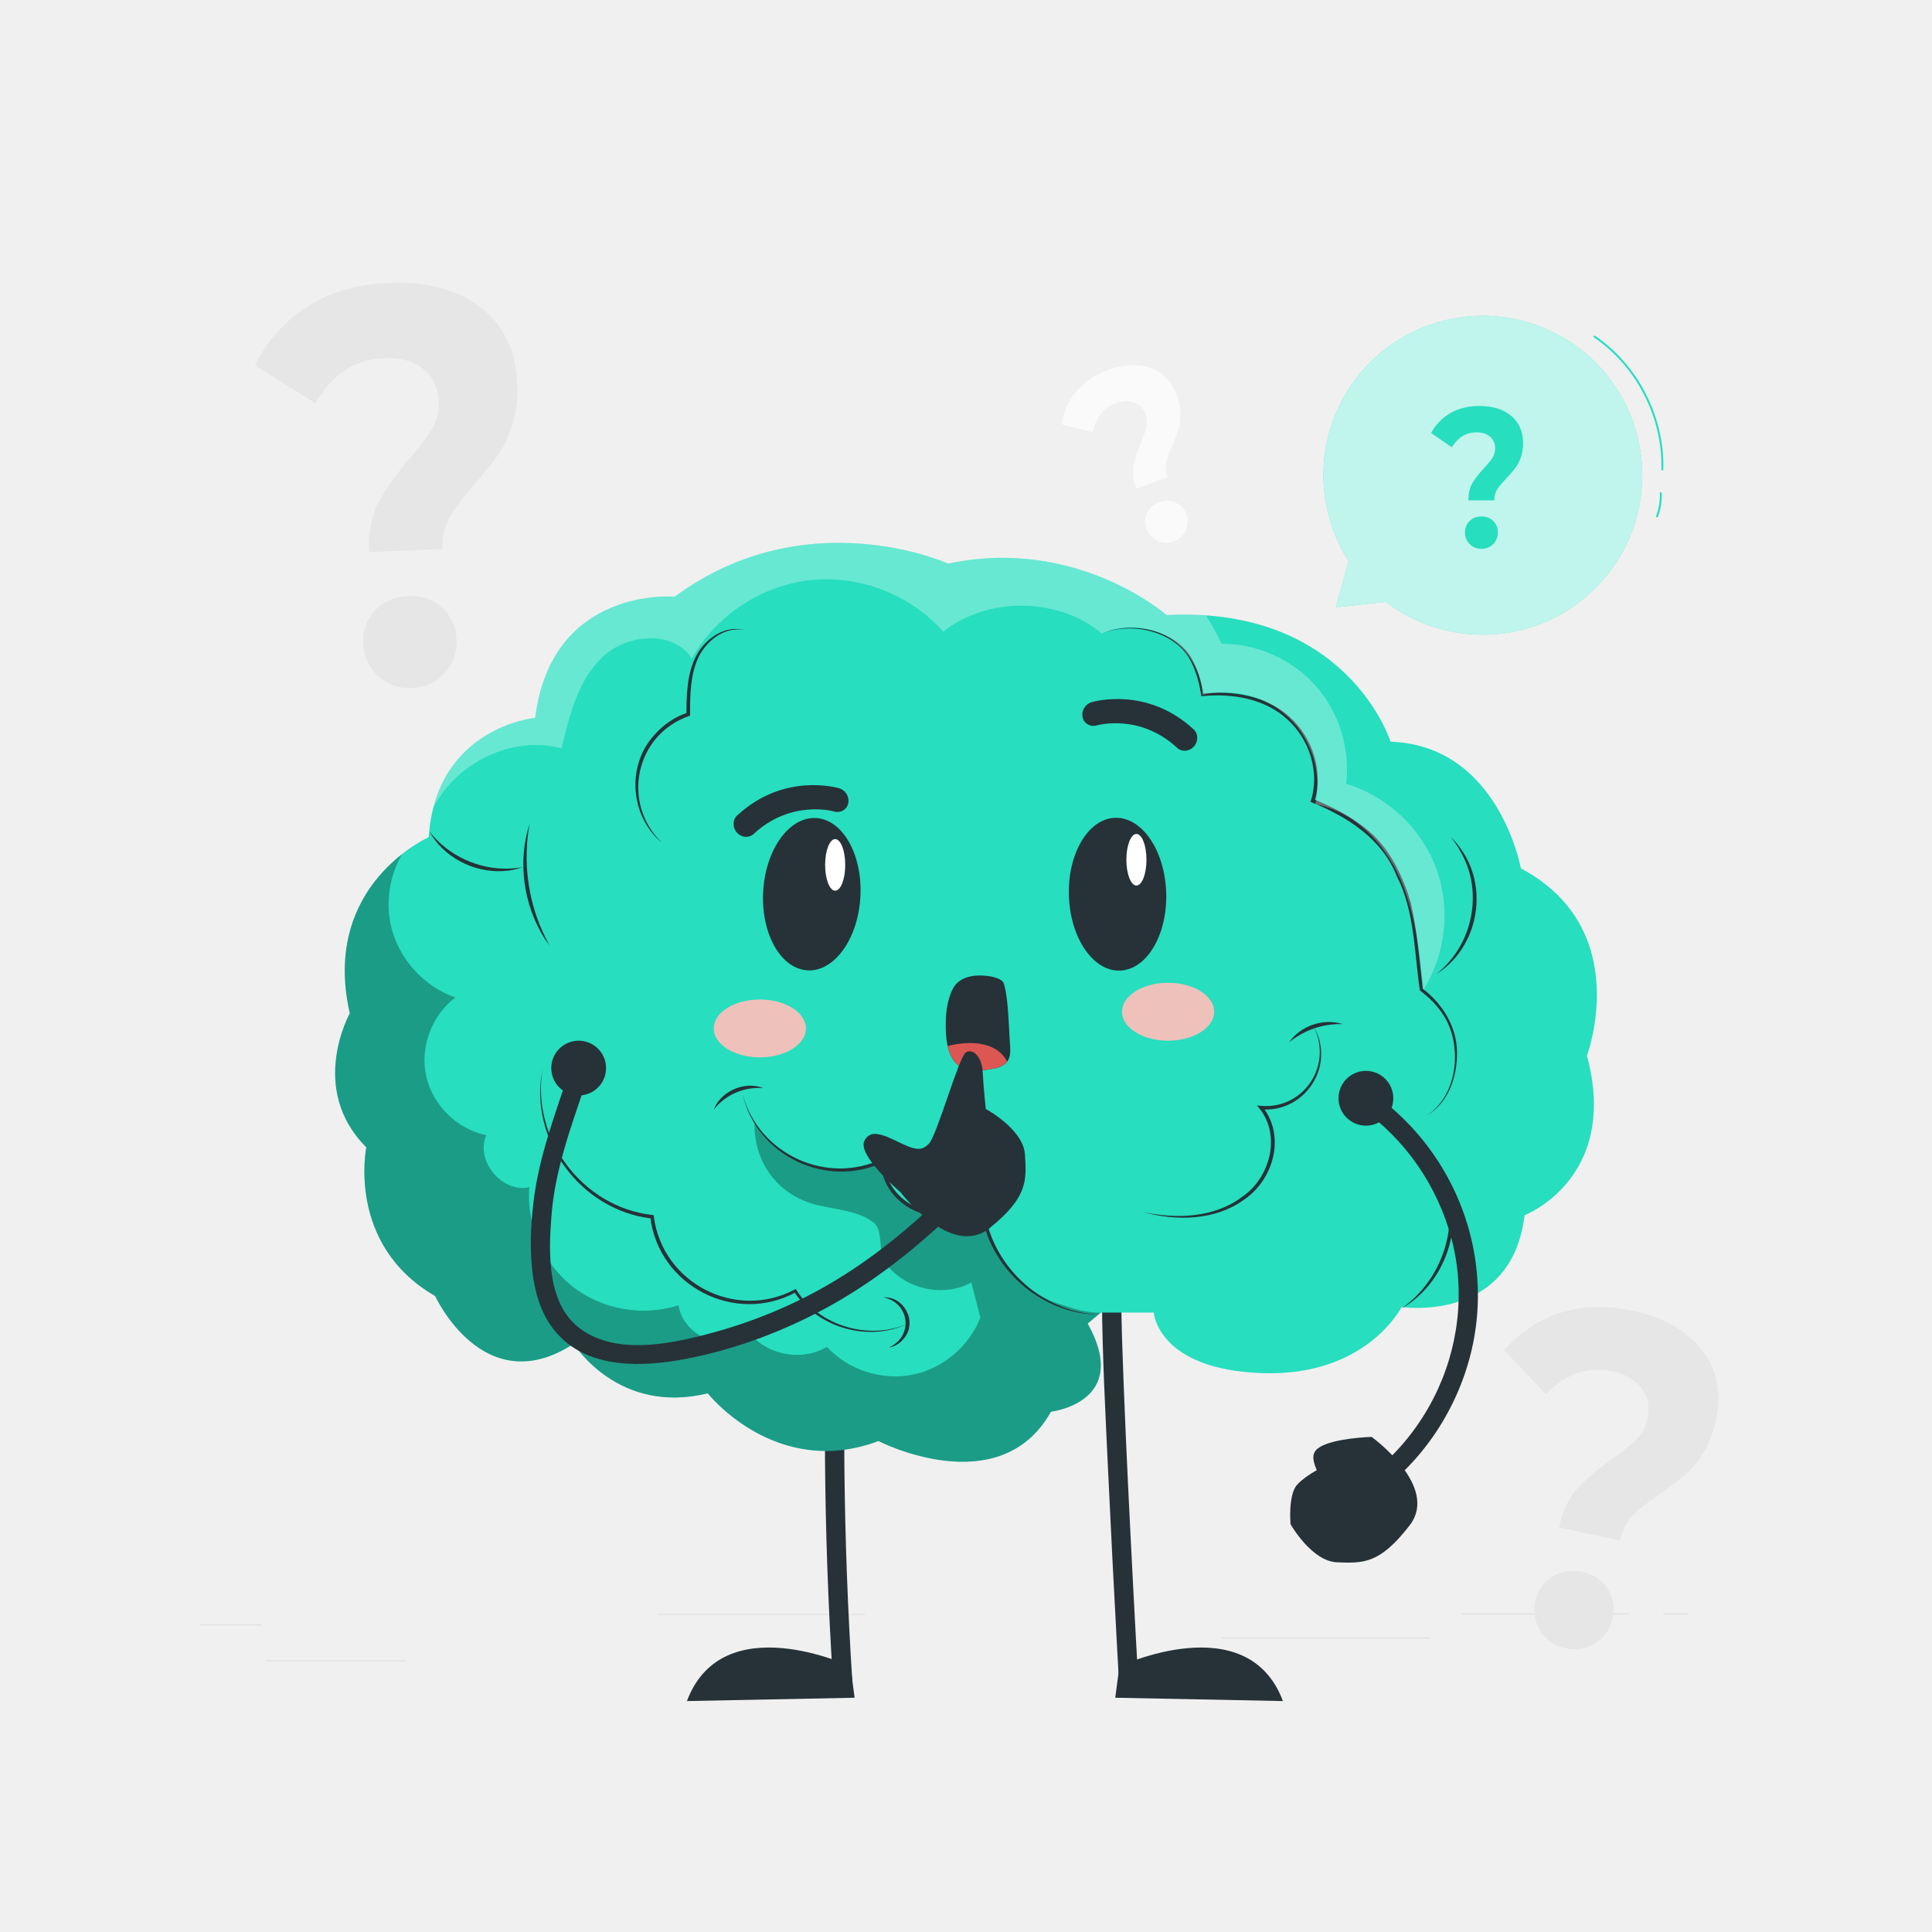
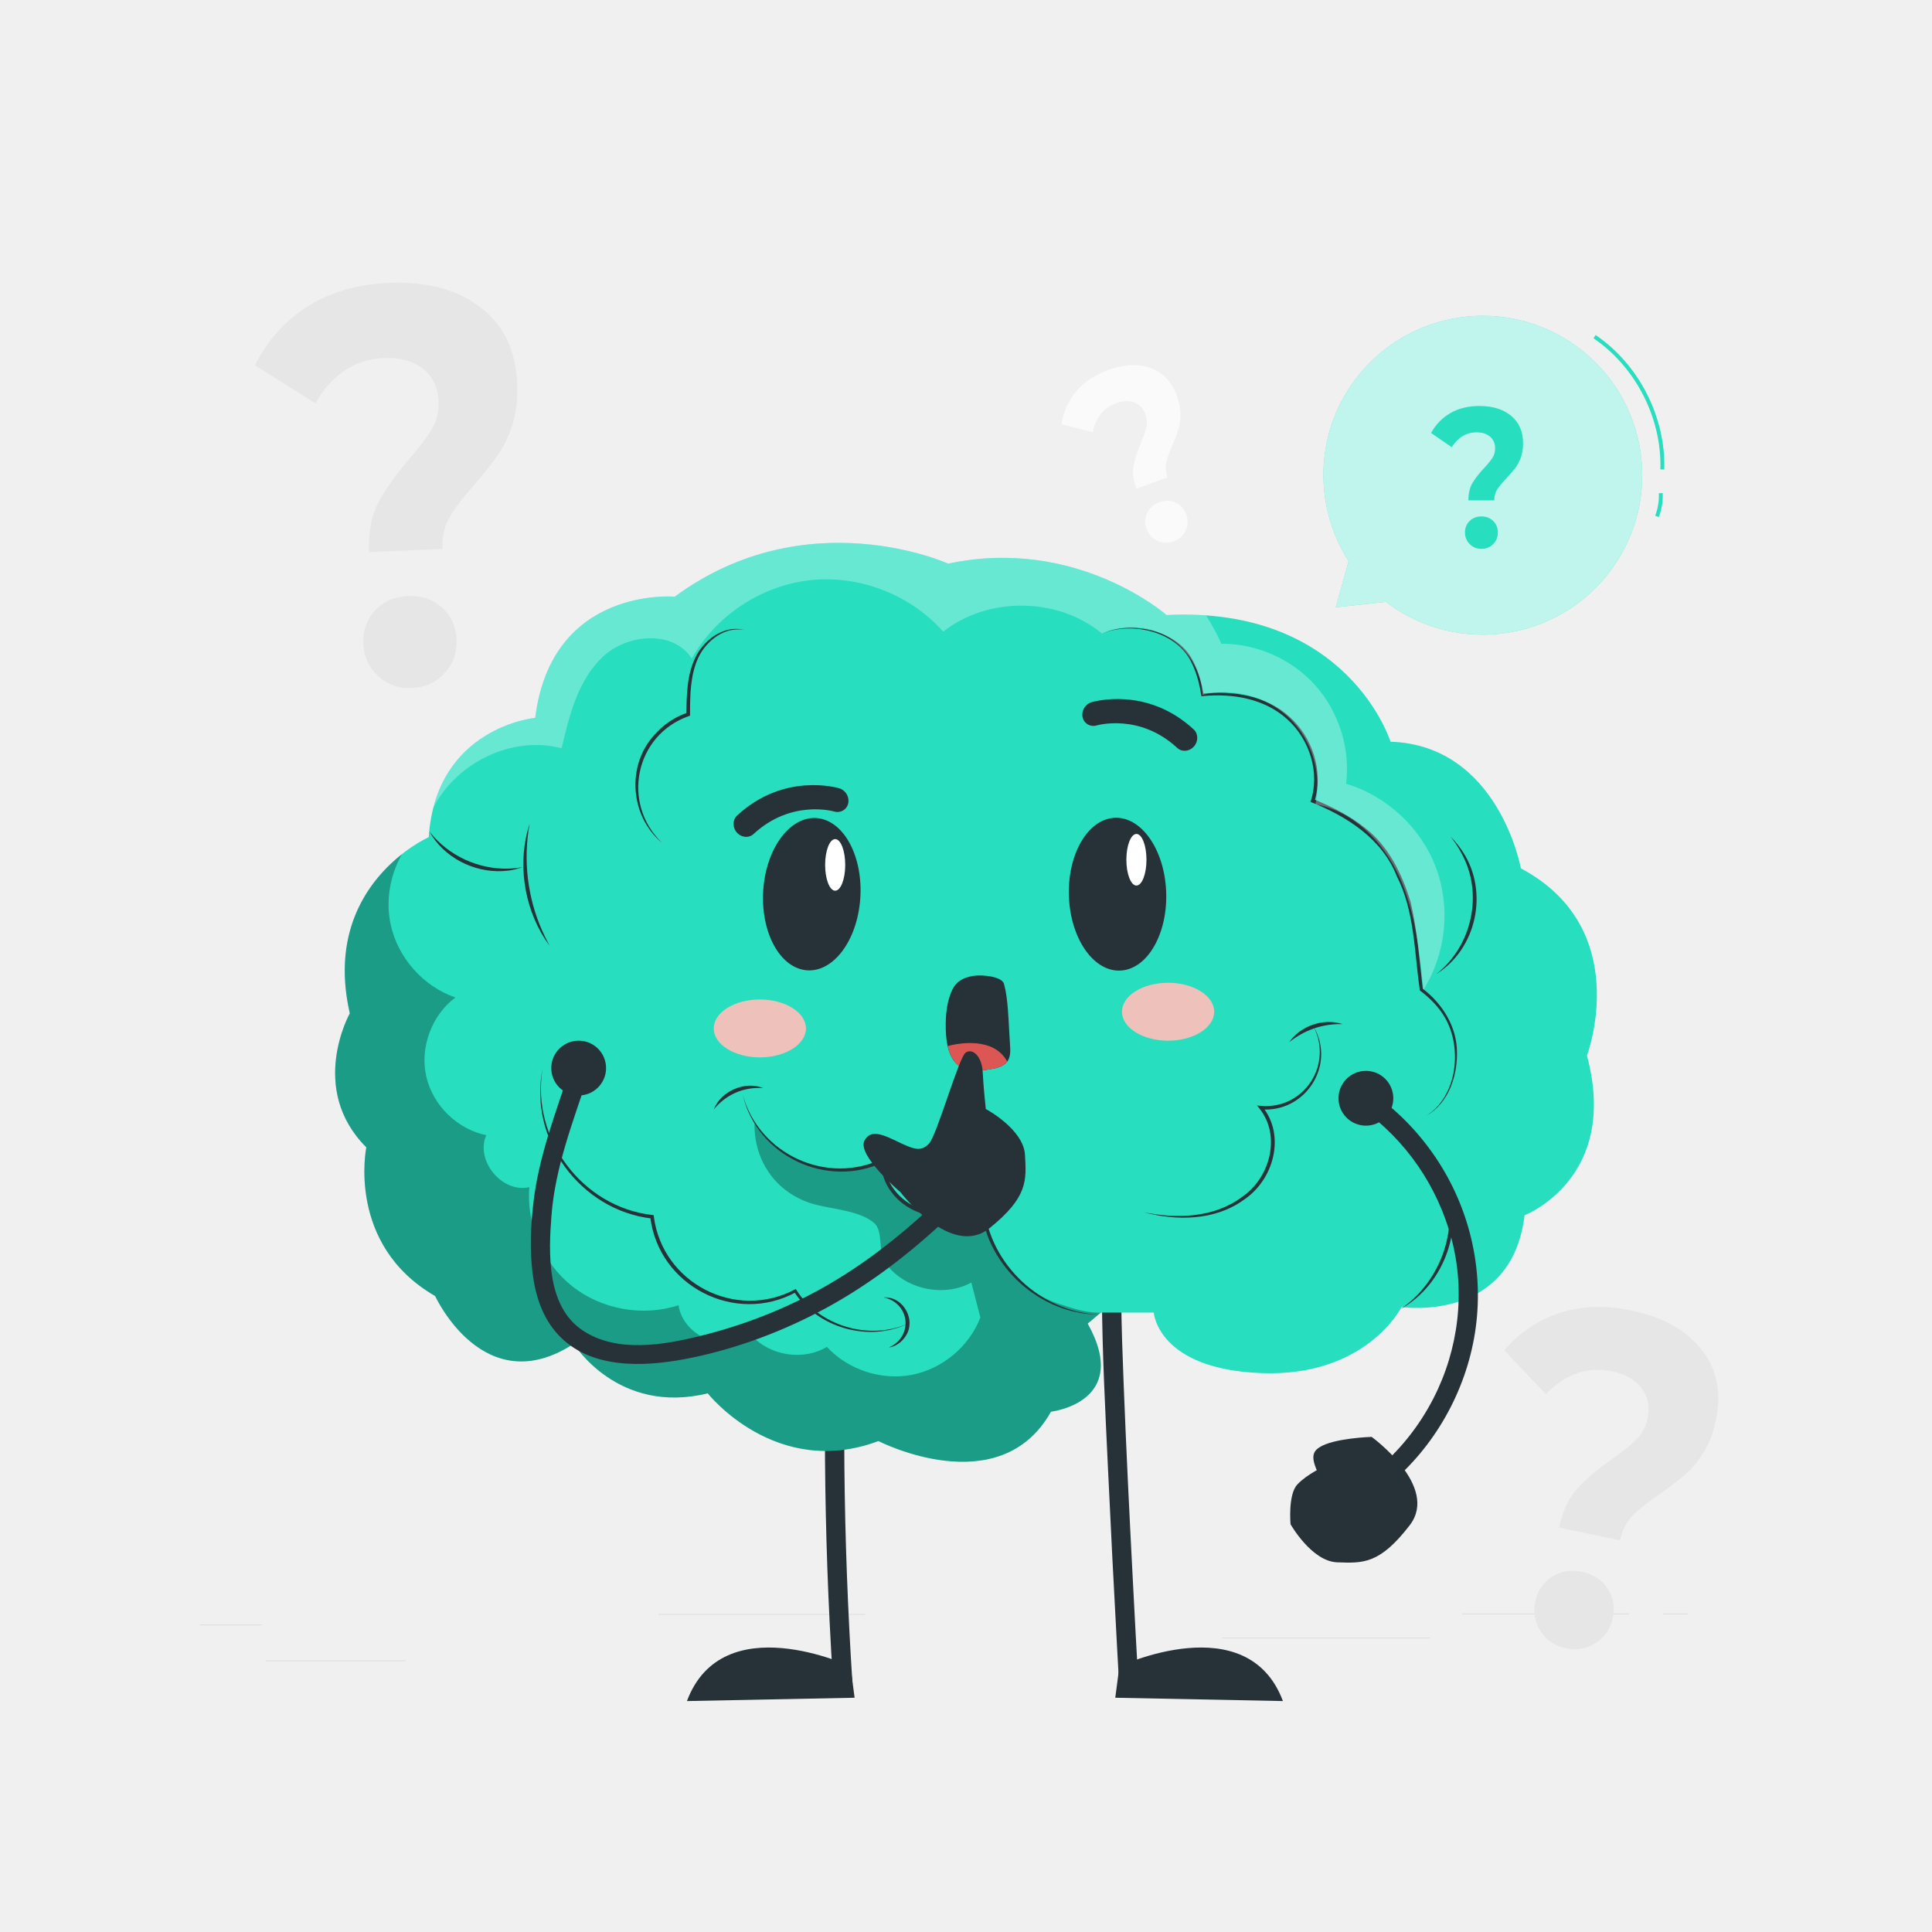
<svg xmlns="http://www.w3.org/2000/svg" width="500" height="500" viewBox="0 0 500 500" fill="none">
  <path d="M67.732 420.396H51.672V420.646H67.732V420.396Z" fill="#E0E0E0" />
  <path d="M223.882 417.686H170.352V417.936H223.882V417.686Z" fill="#E0E0E0" />
  <path d="M104.982 429.686H68.732V429.936H104.982V429.686Z" fill="#E0E0E0" />
  <path d="M421.542 417.556H378.352V417.806H421.542V417.556Z" fill="#E0E0E0" />
  <path d="M436.782 417.556H430.452V417.806H436.782V417.556Z" fill="#E0E0E0" />
  <path d="M370.102 423.786H316.212V424.036H370.102V423.786Z" fill="#E0E0E0" />
  <path d="M408.147 385.3C410.364 382.859 413.391 380.287 417.226 377.583C420.038 375.605 422.157 373.89 423.585 372.438C425.017 370.987 425.953 369.196 426.398 367.064C427.028 364.038 426.5 361.429 424.81 359.24C423.121 357.051 420.57 355.602 417.157 354.891C413.88 354.208 410.804 354.4 407.93 355.468C405.054 356.531 402.448 358.32 400.109 360.818L389.278 349.466C393.297 344.837 398.094 341.606 403.674 339.779C409.251 337.951 415.455 337.749 422.284 339.172C430.297 340.842 436.306 344.189 440.312 349.208C444.318 354.227 445.579 360.298 444.095 367.422C443.395 370.78 442.311 373.627 440.842 375.968C439.373 378.31 437.776 380.221 436.05 381.695C434.327 383.173 432.144 384.833 429.508 386.677C426.368 388.841 424.013 390.721 422.445 392.315C420.877 393.909 419.818 396.017 419.271 398.638L403.492 395.35C404.381 391.092 405.93 387.744 408.147 385.3ZM398.723 422.172C397.21 419.831 396.743 417.268 397.324 414.482C397.904 411.699 399.329 409.568 401.6 408.09C403.87 406.615 406.471 406.18 409.395 406.789C412.323 407.399 414.53 408.836 416.022 411.095C417.514 413.357 417.969 415.88 417.39 418.663C416.809 421.45 415.362 423.614 413.04 425.156C410.718 426.698 408.132 427.17 405.273 426.575C402.418 425.979 400.232 424.513 398.723 422.172Z" fill="#E6E6E6" />
  <path d="M97.928 130.047C99.756 126.614 102.472 122.796 106.074 118.593C108.717 115.517 110.642 112.942 111.855 110.867C113.072 108.793 113.624 106.474 113.514 103.907C113.358 100.264 111.998 97.434 109.432 95.42C106.866 93.406 103.53 92.489 99.422 92.665C95.477 92.834 92.016 93.944 89.039 95.998C86.058 98.046 83.597 100.847 81.647 104.381L65.974 94.539C69.229 88.082 73.777 82.998 79.629 79.293C85.476 75.587 92.512 73.559 100.732 73.208C110.378 72.796 118.218 74.883 124.252 79.461C130.286 84.04 133.487 90.616 133.853 99.192C134.026 103.234 133.611 106.804 132.609 109.906C131.607 113.009 130.336 115.657 128.789 117.842C127.247 120.031 125.231 122.562 122.752 125.434C119.788 128.818 117.64 131.649 116.309 133.926C114.978 136.203 114.377 138.92 114.512 142.075L95.518 142.887C95.299 137.761 96.102 133.484 97.928 130.047ZM97.834 174.937C95.426 172.699 94.15 169.904 94.007 166.549C93.864 163.199 94.876 160.349 97.044 158.002C99.212 155.658 102.061 154.407 105.58 154.256C109.104 154.105 112.044 155.11 114.405 157.26C116.766 159.414 118.018 162.167 118.161 165.517C118.304 168.872 117.276 171.765 115.068 174.201C112.859 176.637 110.039 177.926 106.598 178.073C103.162 178.22 100.238 177.176 97.834 174.937Z" fill="#E6E6E6" />
  <path d="M158.297 106.946C159.857 105.291 161.977 103.557 164.656 101.741C166.621 100.413 168.103 99.257 169.107 98.274C170.113 97.292 170.781 96.069 171.115 94.604C171.588 92.526 171.257 90.72 170.12 89.189C168.983 87.658 167.243 86.626 164.899 86.093C162.648 85.58 160.525 85.673 158.529 86.373C156.532 87.069 154.713 88.269 153.068 89.962L145.745 81.996C148.575 78.855 151.924 76.689 155.795 75.501C159.664 74.312 163.945 74.252 168.635 75.32C174.139 76.574 178.239 78.959 180.937 82.47C183.635 85.982 184.427 90.185 183.312 95.078C182.787 97.384 182.003 99.334 180.96 100.93C179.917 102.526 178.792 103.824 177.583 104.818C176.376 105.815 174.849 106.932 173.008 108.17C170.815 109.622 169.167 110.888 168.066 111.967C166.964 113.046 166.207 114.486 165.797 116.286L154.959 113.818C155.626 110.891 156.737 108.603 158.297 106.946ZM151.328 132.25C150.315 130.617 150.026 128.844 150.462 126.929C150.897 125.017 151.907 123.566 153.492 122.576C155.076 121.588 156.875 121.321 158.884 121.779C160.895 122.237 162.398 123.256 163.398 124.833C164.398 126.411 164.68 128.157 164.244 130.069C163.808 131.983 162.782 133.457 161.162 134.49C159.541 135.524 157.752 135.816 155.788 135.369C153.827 134.922 152.338 133.883 151.328 132.25Z" fill="#F0F0F0" />
  <path d="M414.695 188.736C413.869 190.14 412.664 191.688 411.082 193.383C409.921 194.623 409.07 195.666 408.525 196.512C407.979 197.358 407.706 198.318 407.706 199.394C407.706 200.921 408.225 202.129 409.262 203.018C410.299 203.906 411.679 204.35 413.401 204.35C415.055 204.35 416.523 203.947 417.805 203.141C419.089 202.337 420.169 201.21 421.048 199.766L427.429 204.164C425.952 206.808 423.958 208.853 421.443 210.299C418.93 211.745 415.95 212.468 412.505 212.468C408.462 212.468 405.219 211.455 402.776 209.431C400.333 207.407 399.112 204.599 399.112 201.004C399.112 199.31 399.349 197.824 399.824 196.543C400.299 195.263 400.878 194.177 401.564 193.291C402.248 192.403 403.137 191.38 404.226 190.223C405.527 188.86 406.476 187.714 407.074 186.785C407.672 185.856 407.971 184.73 407.971 183.408H415.932C415.933 185.556 415.521 187.331 414.695 188.736ZM415.537 169.956C416.505 170.935 416.988 172.128 416.988 173.534C416.988 174.938 416.514 176.113 415.564 177.056C414.615 177.998 413.401 178.471 411.926 178.471C410.449 178.471 409.237 177.998 408.287 177.056C407.338 176.113 406.863 174.938 406.863 173.534C406.863 172.128 407.345 170.936 408.312 169.956C409.28 168.976 410.483 168.487 411.925 168.487C413.367 168.487 414.571 168.976 415.537 169.956Z" fill="#F0F0F0" />
  <path d="M65.931 187.448C65.877 185.691 66.085 183.584 66.554 181.126C66.9 179.326 67.077 177.884 67.087 176.798C67.099 175.711 66.794 174.678 66.175 173.695C65.296 172.301 64.127 171.496 62.668 171.283C61.209 171.069 59.695 171.459 58.123 172.45C56.613 173.402 55.505 174.615 54.799 176.088C54.09 177.561 53.753 179.212 53.782 181.036L45.425 180.694C45.252 177.43 45.895 174.415 47.358 171.648C48.819 168.882 51.124 166.506 54.269 164.523C57.96 162.195 61.504 161.254 64.899 161.695C68.294 162.136 71.026 163.997 73.095 167.278C74.07 168.825 74.709 170.318 75.013 171.76C75.317 173.202 75.413 174.526 75.297 175.731C75.184 176.936 74.961 178.381 74.633 180.064C74.23 182.057 74.024 183.65 74.012 184.842C74.001 186.034 74.376 187.235 75.137 188.442L67.869 193.025C66.631 191.064 65.986 189.207 65.931 187.448ZM75.973 205.077C74.526 204.74 73.398 203.93 72.588 202.646C71.78 201.364 71.537 200.019 71.86 198.611C72.184 197.205 73.02 196.074 74.367 195.225C75.716 194.375 77.094 194.108 78.503 194.422C79.913 194.737 81.022 195.535 81.83 196.817C82.64 198.101 82.886 199.466 82.567 200.918C82.248 202.37 81.431 203.508 80.114 204.339C78.8 205.169 77.418 205.416 75.973 205.077Z" fill="#F0F0F0" />
  <path d="M293.373 120.629C293.683 118.899 294.323 116.88 295.29 114.573C296.001 112.884 296.472 111.509 296.706 110.448C296.942 109.387 296.858 108.313 296.455 107.224C295.883 105.678 294.906 104.649 293.523 104.139C292.14 103.628 290.578 103.696 288.835 104.341C287.161 104.96 285.826 105.918 284.83 107.213C283.831 108.507 283.161 110.053 282.812 111.844L274.706 109.782C275.211 106.553 276.464 103.736 278.468 101.331C280.47 98.927 283.216 97.079 286.703 95.789C290.796 94.275 294.457 94.087 297.688 95.22C300.918 96.354 303.206 98.739 304.552 102.378C305.186 104.093 305.503 105.686 305.502 107.16C305.501 108.634 305.321 109.949 304.959 111.103C304.599 112.259 304.083 113.627 303.414 115.206C302.608 117.073 302.076 118.588 301.819 119.752C301.562 120.916 301.68 122.168 302.175 123.507L294.116 126.488C293.311 124.312 293.064 122.361 293.373 120.629ZM299.553 139.954C298.207 139.325 297.271 138.299 296.744 136.876C296.218 135.455 296.259 134.088 296.866 132.778C297.474 131.469 298.526 130.536 300.019 129.984C301.514 129.431 302.918 129.455 304.232 130.053C305.546 130.653 306.466 131.663 306.992 133.085C307.519 134.508 307.477 135.896 306.865 137.249C306.252 138.603 305.218 139.548 303.758 140.088C302.299 140.628 300.897 140.584 299.553 139.954Z" fill="#FAFAFA" />
  <path d="M220.614 435.631C219.404 416.959 218.704 398.256 218.528 379.546C218.478 374.248 218.471 368.949 218.503 363.651C218.523 360.433 213.523 360.429 213.503 363.651C213.39 382.361 213.786 401.074 214.707 419.762C214.968 425.054 215.271 430.344 215.614 435.631C215.701 436.979 216.7 438.131 218.114 438.131C219.4 438.131 220.702 436.986 220.614 435.631Z" fill="#263238" />
  <path d="M220.102 431.271C220.102 431.271 186.996 415.651 177.778 440.233L221.17 439.372L220.102 431.271Z" fill="#263238" />
  <path d="M294.613 435.631C294.103 426.605 293.623 417.578 293.155 408.55C292.276 391.602 291.435 374.65 290.783 357.692C290.502 350.386 290.224 343.075 290.176 335.763C290.155 332.547 285.154 332.54 285.176 335.763C285.274 350.507 286.057 365.259 286.742 379.984C287.457 395.337 288.249 410.686 289.083 426.033C289.257 429.232 289.432 432.432 289.613 435.631C289.794 438.831 294.795 438.852 294.613 435.631Z" fill="#263238" />
  <path d="M289.697 431.271C289.697 431.271 322.803 415.651 332.021 440.233L288.629 439.372L289.697 431.271Z" fill="#263238" />
  <path d="M138.507 185.777C138.507 185.777 112.855 188.152 110.955 216.654C110.955 216.654 82.928 229.005 90.529 262.257C90.529 262.257 79.603 281.733 94.804 296.934C94.804 296.934 89.579 322.111 112.618 335.412C112.618 335.412 125.206 362.964 148.483 347.763C148.483 347.763 159.884 366.289 183.16 360.589C183.16 360.589 200.736 382.916 227.338 372.94C227.338 372.94 258.69 389.091 271.991 365.339C271.991 365.339 292.892 362.964 281.492 342.537L284.895 339.687H298.593C298.593 339.687 299.543 354.413 326.62 355.363C353.697 356.313 362.723 338.262 362.723 338.262C362.723 338.262 391.225 342.537 394.55 314.51C394.55 314.51 419.252 305.009 410.701 273.182C410.701 273.182 423.052 240.405 393.6 224.729C393.6 224.729 387.9 192.902 359.873 191.952C359.873 191.952 348.947 156.8 301.919 159.175C301.919 159.175 278.642 138.749 245.39 145.874C245.39 145.874 208.813 129.248 174.61 154.425C174.61 154.425 142.783 151.575 138.507 185.777Z" fill="#27DEBF" />
  <g opacity="0.3">
    <path d="M253.386 312.763C244.21 318.043 228.663 311.784 228.6 300.283C216.212 305.096 202.756 301.987 195.271 290.403C194.973 300.685 201.223 309.227 211.187 311.785C215.853 312.983 222.634 313.369 226.256 316.545C228.638 318.634 227.229 324.126 229.048 326.72C233.853 333.571 244.046 335.941 251.381 331.914C252.161 334.928 252.94 337.942 253.72 340.956C250.836 348.476 243.889 354.293 235.978 355.809C228.068 357.325 219.462 354.49 214.001 348.569C207.886 352.242 199.236 350.915 194.503 345.58C187.956 350.536 176.763 345.925 175.606 337.796C166.383 340.814 155.702 338.907 148.094 332.885C140.485 326.862 136.177 316.904 136.997 307.235C129.974 308.87 122.936 300.379 125.846 293.782C118.334 292.254 111.99 286.037 110.311 278.558C108.631 271.079 111.708 262.746 117.845 258.152C109.501 255.274 102.907 247.806 101.084 239.17C99.791 233.047 100.939 226.498 104.016 221.061C96.271 227.168 85.452 240.044 90.53 262.259C90.53 262.259 79.604 281.735 94.805 296.936C94.805 296.936 89.58 322.113 112.619 335.414C112.619 335.414 125.207 362.966 148.484 347.765C148.484 347.765 159.885 366.291 183.161 360.591C183.161 360.591 200.737 382.917 227.339 372.942C227.339 372.942 258.691 389.093 271.992 365.342C271.992 365.342 292.893 362.967 281.493 342.54L284.896 339.69H286.253C281.224 339.971 277.937 338.675 274.123 337.46C263.565 334.091 255.673 323.606 253.386 312.763Z" fill="black" />
  </g>
  <path d="M111.139 215.195C115.998 221.473 123.907 225.096 131.815 224.79L133.516 224.675C134.077 224.585 134.642 224.506 135.215 224.434C134.67 224.61 134.119 224.779 133.562 224.936L131.86 225.278L130.127 225.438C122.587 225.85 114.8 221.874 111.139 215.195Z" fill="#263238" />
  <path d="M137.062 213.168C135.353 222.545 136.488 232.373 140.407 241.062C140.893 242.157 141.671 243.689 142.221 244.742C141.821 244.185 141.427 243.621 141.042 243.049C135.476 234.328 133.865 223.033 137.062 213.168Z" fill="#263238" />
  <path d="M171.362 218.139C163.072 211.345 162.036 198.13 169.351 190.208C171.639 187.571 174.625 185.517 177.961 184.427L177.638 184.874C177.693 179.812 177.756 174.468 180.128 169.838C182.392 165.359 187.61 161.628 192.739 163.066C187.655 162.013 182.835 165.757 180.745 170.14C178.617 174.725 178.59 179.895 178.585 184.878V185.213L178.262 185.325C164.348 190.213 160.697 207.935 171.362 218.139Z" fill="#263238" />
  <path d="M285.188 163.952C293.034 160.563 304.876 163.095 308.831 171.206C310.228 173.892 310.991 176.837 311.516 179.779L311.166 179.512C319.007 178.657 327.613 179.987 333.658 185.449C339.671 190.78 342.595 199.617 340.184 207.406L339.914 206.822C344.599 208.742 349.206 211.038 353.218 214.235C359.378 218.957 362.879 226.229 365.085 233.516C366.817 240.931 367.344 248.53 368.228 256.063L368.073 255.79C373.238 259.649 377.028 265.671 377.064 272.245C377.177 278.563 374.866 285.556 369.083 288.778C377.185 283.768 378.516 271.104 373.924 263.314C372.352 260.591 370.087 258.327 367.592 256.424L367.457 256.321L367.437 256.15C365.997 246.274 366.106 235.849 361.501 226.778C357.693 217.041 348.515 211.234 339.152 207.529C341.71 200.055 338.926 191.282 333.084 186.09C327.233 180.786 318.902 179.394 311.232 180.153L310.93 180.18C310.446 177.172 309.727 174.164 308.356 171.45C304.56 163.423 292.986 160.777 285.188 163.952Z" fill="#263238" />
  <path d="M362.52 338.754C373.119 331.52 378.063 317.16 373.41 305.081C371.982 301.073 369.675 297.395 366.703 294.333C370.002 297.121 372.515 300.8 374.129 304.808C379.294 316.988 374.06 332.295 362.52 338.754Z" fill="#263238" />
  <path d="M371.646 252.137C381.005 244.859 384.009 231.171 378.201 220.769C377.438 219.284 376.489 217.896 375.438 216.579C376.659 217.746 377.703 219.095 378.626 220.524C385.326 230.863 382.151 245.633 371.646 252.137Z" fill="#263238" />
  <path d="M295.984 313.723C304.549 315.5 314.207 315.182 321.418 309.786C328.629 304.909 331.625 294.029 325.984 286.933L325.308 286.099L326.376 286.199C337.492 287.129 345.099 275.466 339.882 265.546C345.864 275.498 337.897 288.076 326.293 287.098L326.685 286.364C332.818 293.952 329.614 305.336 321.928 310.487C314.476 315.906 304.553 316.017 295.984 313.723Z" fill="#263238" />
  <path d="M184.715 287.152C186.534 282.377 192.806 279.656 197.534 281.603C192.538 281.223 187.854 283.246 184.715 287.152Z" fill="#263238" />
  <path d="M192.229 283.365C196.469 298.781 214.069 306.831 228.405 299.873L229.12 299.531L229.05 300.321C228.598 305.855 232.903 310.862 237.89 312.749C243.274 314.81 249.305 313.993 254.696 312.283C256.187 327.187 269.259 339.519 284.267 340.201C269.239 340.104 255.657 327.885 253.877 312.925L254.454 313.294C251.737 314.144 248.919 314.741 246.05 314.888C243.189 315.036 240.256 314.709 237.536 313.679C232.153 311.613 227.64 306.239 228.149 300.241L228.794 300.689C214.112 307.803 195.926 299.214 192.229 283.365Z" fill="#263238" />
  <path d="M140.419 276.576C137.378 294.606 150.68 312.397 168.809 314.439L169.164 314.483L169.209 314.84C171.417 332.025 190.303 341.832 205.639 333.75L205.952 333.586L206.135 333.88C211.948 343.12 224.892 346.996 234.906 342.574C224.858 347.443 211.589 343.658 205.499 334.286L205.995 334.415C190.256 343.022 170.401 332.777 168.293 314.952L168.693 315.353C150.166 313.21 136.713 294.823 140.419 276.576Z" fill="#263238" />
  <path d="M228.663 335.764C233.989 335.445 237.434 342.072 234.035 346.256C233.072 347.565 231.609 348.506 230.058 348.725C236.444 345.858 235.51 337.2 228.663 335.764Z" fill="#263238" />
  <path d="M333.646 269.723C336.532 265.482 342.554 263.428 347.428 265.034C342.328 264.93 337.622 266.525 333.646 269.723Z" fill="#263238" />
  <g opacity="0.3">
    <path d="M368.399 256.108C374.247 246.823 375.471 234.775 371.609 224.503C367.747 214.231 358.889 205.974 348.372 202.841C349.493 193.758 346.525 184.248 340.436 177.414C334.347 170.581 325.241 166.54 316.09 166.61C314.96 164.054 313.617 161.619 312.121 159.284C308.918 159.055 305.537 158.993 301.917 159.175C301.917 159.175 278.64 138.749 245.388 145.874C245.388 145.874 208.811 129.248 174.608 154.425C174.608 154.425 142.781 151.575 138.505 185.777C138.505 185.777 117.616 187.719 112.146 209.05C118.074 197.399 132.558 190.225 145.346 193.67C147.328 185.116 149.599 176.041 155.978 170.008C162.357 163.975 174.287 163.037 179.035 170.423C185.269 159.298 197.091 151.498 209.772 150.143C222.452 148.788 235.656 153.914 244.1 163.47C255.736 154.313 273.77 154.525 285.187 163.953C290.629 161.432 297.319 161.816 302.438 164.941C307.557 168.067 310.954 173.842 311.197 179.835C319.061 177.854 327.876 180.211 333.701 185.853C339.526 191.494 342.165 200.229 340.438 208.152C350.263 209.875 358.048 217.898 362.173 226.98C366.299 236.061 367.375 246.185 368.399 256.108Z" fill="white" />
  </g>
  <path d="M301.729 229.548C302.588 240.424 297.683 250.074 290.773 251.105C283.866 252.137 277.57 244.159 276.711 233.285C275.85 222.412 280.754 212.759 287.663 211.727C294.571 210.695 300.867 218.673 301.729 229.548Z" fill="#263238" />
  <path d="M306.919 194.281C306.113 194.371 305.294 194.136 304.669 193.559C294.921 184.534 283.946 187.703 283.818 187.739C282.192 188.213 280.546 187.292 280.173 185.632C279.805 183.974 280.838 182.233 282.486 181.734C283.06 181.565 296.834 177.573 308.93 188.779C310.134 189.895 310.159 191.873 308.985 193.194C308.416 193.828 307.673 194.197 306.919 194.281Z" fill="#263238" />
  <path d="M197.629 229.233C196.501 240.058 201.164 249.809 208.045 251.014C214.924 252.22 221.416 244.424 222.544 233.6C223.674 222.778 219.012 213.024 212.132 211.818C205.252 210.612 198.761 218.408 197.629 229.233Z" fill="#263238" />
  <path d="M192.773 216.56C193.579 216.65 194.398 216.415 195.023 215.838C204.771 206.813 215.746 209.982 215.873 210.018C217.499 210.492 219.145 209.571 219.518 207.911C219.886 206.253 218.853 204.512 217.205 204.013C216.631 203.844 202.857 199.852 190.761 211.058C189.557 212.174 189.532 214.152 190.706 215.473C191.275 216.107 192.018 216.476 192.773 216.56Z" fill="#263238" />
  <path d="M218.745 223.835C218.745 227.523 217.58 230.513 216.144 230.513C214.707 230.513 213.543 227.523 213.543 223.835C213.543 220.147 214.708 217.157 216.144 217.157C217.58 217.158 218.745 220.147 218.745 223.835Z" fill="white" />
  <path d="M296.707 222.5C296.707 226.188 295.542 229.178 294.106 229.178C292.669 229.178 291.504 226.188 291.504 222.5C291.504 218.812 292.669 215.822 294.106 215.822C295.542 215.822 296.707 218.812 296.707 222.5Z" fill="white" />
  <path d="M196.647 273.651C203.237 273.651 208.579 270.296 208.579 266.158C208.579 262.02 203.237 258.665 196.647 258.665C190.057 258.665 184.715 262.02 184.715 266.158C184.715 270.296 190.057 273.651 196.647 273.651Z" fill="#EEC1BB" />
  <path d="M302.299 269.33C308.889 269.33 314.231 265.976 314.231 261.837C314.231 257.699 308.889 254.344 302.299 254.344C295.709 254.344 290.367 257.699 290.367 261.837C290.367 265.976 295.709 269.33 302.299 269.33Z" fill="#EEC1BB" />
  <path d="M261.39 270.313C261.093 266.198 261.042 262.059 260.499 257.969C260.319 256.62 260.149 255.834 259.839 254.655C259.391 252.951 255.606 252.59 255.606 252.59C252.288 252.134 248.242 252.701 246.611 255.858C244.981 259.015 244.681 262.771 244.766 266.386C244.85 269.97 245.54 274.022 248.333 275.955C250.643 277.553 253.631 277.16 256.341 276.708C258.037 276.426 259.938 276.005 260.864 274.442C261.569 273.251 261.492 271.725 261.39 270.313Z" fill="#263238" />
  <path d="M245.257 270.721C245.741 272.856 246.651 274.792 248.332 275.955C250.642 277.553 253.63 277.16 256.34 276.708C257.925 276.444 259.679 276.047 260.658 274.722C257.103 268.103 247.543 270.08 245.257 270.721Z" fill="#DC5753" />
  <path d="M233.019 308.517C233.019 308.517 221.461 298.766 223.807 295.037C225.057 293.05 226.755 292.738 231.738 295.181C236.721 297.624 238.311 298.082 240.391 296.002C242.471 293.921 248.103 273.622 249.927 272.401C251.751 271.179 254.131 273.446 254.323 277.458C254.515 281.47 255.124 287.007 255.124 287.007C255.124 287.007 264.876 292.213 265.261 298.849C265.646 305.485 266.062 309.785 256.13 317.82C246.197 325.854 233.019 308.517 233.019 308.517Z" fill="#263238" />
  <path d="M147.275 277.451C143.597 288.551 139.441 299.436 138.058 311.124C137.343 317.161 137.08 323.423 137.831 329.469C138.553 335.285 140.366 340.991 144.413 345.378C152.667 354.326 166.316 353.799 177.28 351.722C189.165 349.471 200.822 345.26 211.555 339.707C223.479 333.538 234.266 325.403 244.083 316.283C246.445 314.088 242.904 310.558 240.547 312.747C232.266 320.441 223.31 327.373 213.475 332.975C203.421 338.703 192.608 342.911 181.384 345.702C171.769 348.093 159.561 350.219 150.767 344.295C141.453 338.02 141.954 324.402 142.722 314.549C143.693 302.095 148.203 290.53 152.096 278.78C153.111 275.719 148.284 274.406 147.275 277.451Z" fill="#263238" />
  <path d="M156.83 275.885C157.125 279.789 154.2 283.194 150.295 283.489C146.391 283.784 142.986 280.858 142.691 276.954C142.396 273.05 145.322 269.645 149.226 269.35C153.131 269.055 156.535 271.981 156.83 275.885Z" fill="#263238" />
  <path d="M342.637 379.53C344.668 377.401 344.315 387.441 341.755 382.518C339.195 377.594 339.467 375.889 341.424 374.593C345.097 372.16 354.976 371.866 354.976 371.866C354.976 371.866 372.618 384.632 364.82 394.751C357.022 404.87 352.713 404.555 346.07 404.327C339.427 404.099 333.992 394.472 333.992 394.472C333.992 394.472 333.285 386.826 335.749 384.185C338.212 381.543 342.637 379.53 342.637 379.53Z" fill="#263238" />
  <path d="M352.234 286.859C363.753 294.828 372.095 307.089 375.657 320.601C379.295 334.405 377.48 349.216 370.973 361.895C367.245 369.16 362.116 375.572 355.809 380.762C354.766 381.621 354.919 383.408 355.809 384.298C356.841 385.33 358.299 385.159 359.344 384.298C371.231 374.514 379.326 360.144 381.72 344.947C384.121 329.707 380.768 314.042 372.497 301.019C367.871 293.735 361.852 287.45 354.756 282.541C353.645 281.772 351.98 282.335 351.335 283.438C350.611 284.68 351.12 286.088 352.234 286.859Z" fill="#263238" />
  <path d="M360.584 284.23C360.584 288.146 357.41 291.32 353.494 291.32C349.578 291.32 346.404 288.146 346.404 284.23C346.404 280.315 349.578 277.14 353.494 277.14C357.41 277.14 360.584 280.315 360.584 284.23Z" fill="#263238" />
  <path d="M408.241 89.79C389.904 76.259 364.069 80.155 350.538 98.492C340.092 112.649 340.073 131.253 349.027 145.235L345.693 157.172L358.712 155.761C358.895 155.9 359.056 156.058 359.242 156.195C377.579 169.726 403.414 165.829 416.945 147.492C430.475 129.155 426.578 103.321 408.241 89.79Z" fill="#27DEBF" />
  <path opacity="0.7" d="M408.241 89.79C389.904 76.259 364.069 80.155 350.538 98.492C340.092 112.649 340.073 131.253 349.027 145.235L345.693 157.172L358.712 155.761C358.895 155.9 359.056 156.058 359.242 156.195C377.579 169.726 403.414 165.829 416.945 147.492C430.475 129.155 426.578 103.321 408.241 89.79Z" fill="white" />
-   <path d="M412.675 87.121C423.765 94.671 430.605 108.081 430.209 121.491" stroke="#27DEBF" stroke-width="0.5" stroke-miterlimit="10" stroke-linecap="round" stroke-linejoin="round" />
-   <path d="M429.809 127.634C429.9 129.678 429.564 131.74 428.828 133.65" stroke="#27DEBF" stroke-width="0.5" stroke-miterlimit="10" stroke-linecap="round" stroke-linejoin="round" />
+   <path d="M412.675 87.121C423.765 94.671 430.605 108.081 430.209 121.491" stroke="#27DEBF" strokeWidth="0.5" stroke-miterlimit="10" strokeLinecap="round" stroke-linejoin="round" />
+   <path d="M429.809 127.634C429.9 129.678 429.564 131.74 428.828 133.65" stroke="#27DEBF" strokeWidth="0.5" stroke-miterlimit="10" strokeLinecap="round" stroke-linejoin="round" />
  <path d="M381.062 125.019C381.757 123.839 382.77 122.537 384.1 121.112C385.076 120.07 385.792 119.193 386.25 118.481C386.709 117.77 386.938 116.962 386.938 116.058C386.938 114.774 386.502 113.758 385.63 113.011C384.758 112.264 383.598 111.891 382.15 111.891C380.76 111.891 379.525 112.23 378.447 112.907C377.368 113.583 376.46 114.531 375.721 115.745L370.356 112.047C371.598 109.824 373.275 108.105 375.389 106.889C377.502 105.673 380.007 105.066 382.904 105.066C386.303 105.066 389.03 105.918 391.084 107.619C393.138 109.32 394.165 111.682 394.165 114.704C394.165 116.128 393.965 117.378 393.566 118.454C393.167 119.53 392.68 120.443 392.103 121.188C391.528 121.935 390.781 122.795 389.865 123.768C388.771 124.914 387.973 125.878 387.471 126.658C386.968 127.439 386.716 128.386 386.716 129.498H380.022C380.021 127.693 380.368 126.2 381.062 125.019ZM380.354 140.809C379.54 139.985 379.134 138.983 379.134 137.801C379.134 136.62 379.533 135.633 380.331 134.84C381.129 134.048 382.15 133.651 383.39 133.651C384.632 133.651 385.651 134.048 386.449 134.84C387.247 135.633 387.646 136.62 387.646 137.801C387.646 138.983 387.241 139.986 386.427 140.809C385.613 141.633 384.602 142.044 383.389 142.044C382.179 142.043 381.166 141.632 380.354 140.809Z" fill="#27DEBF" />
</svg>
